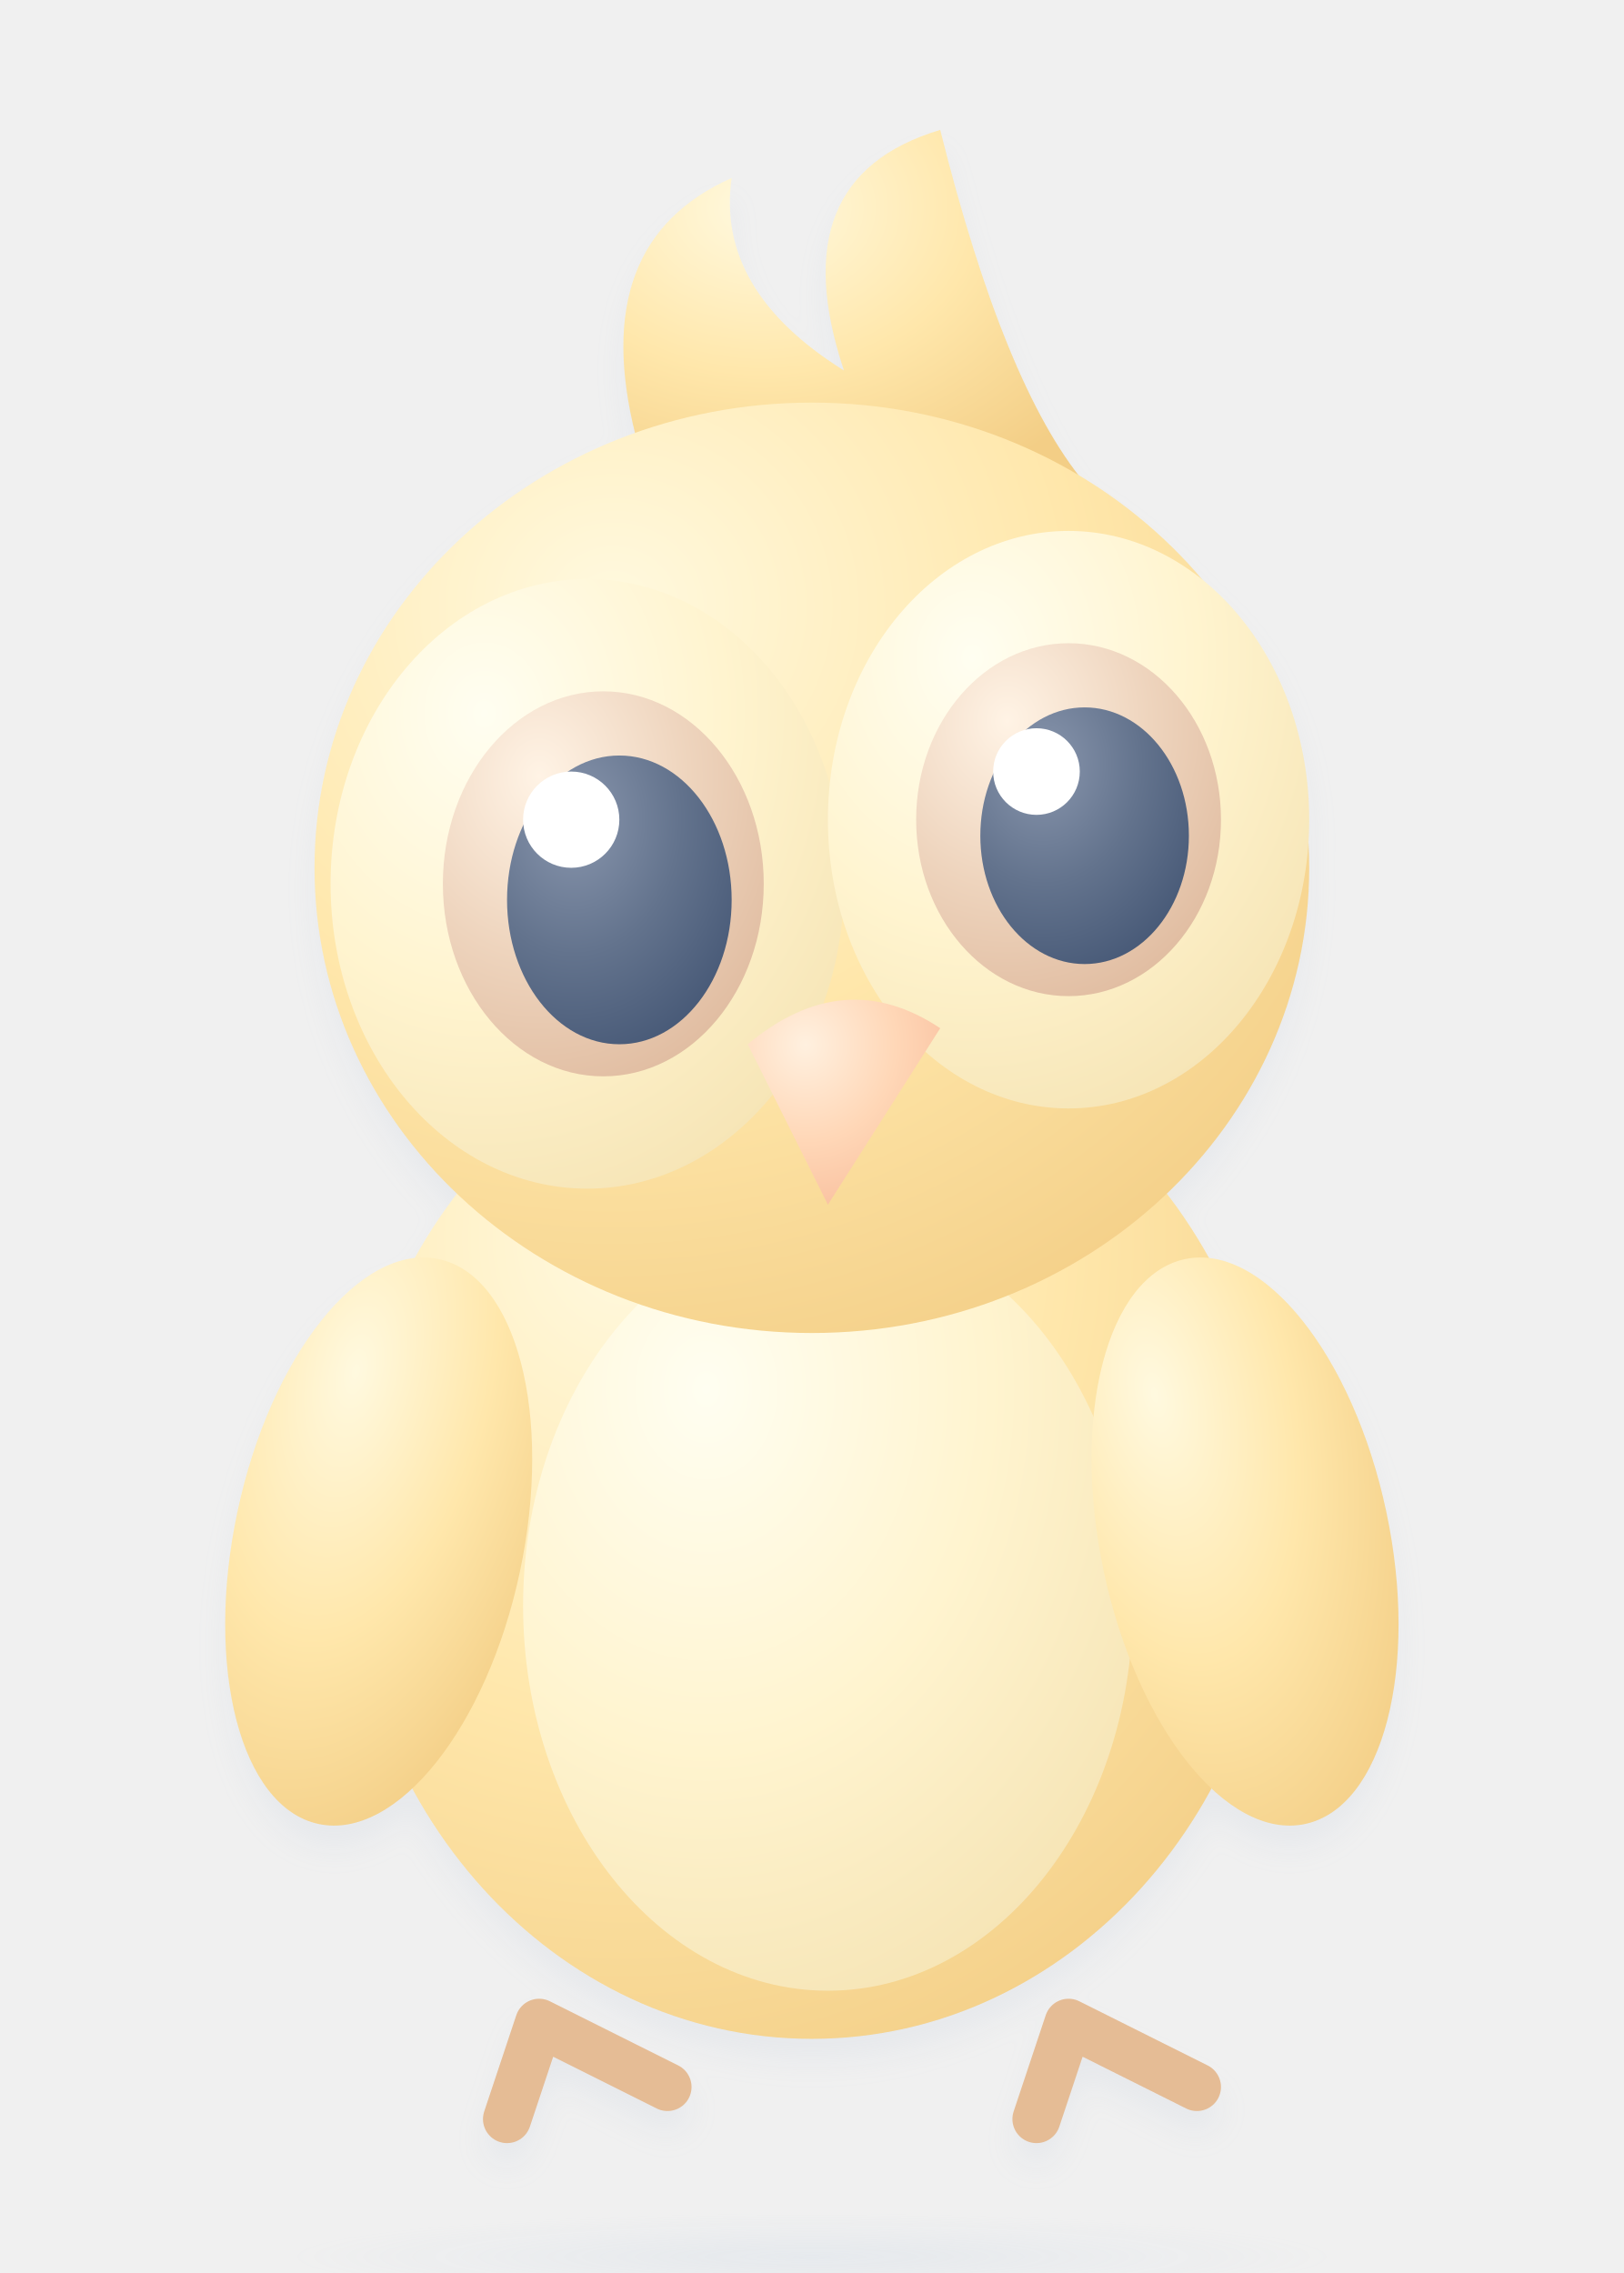
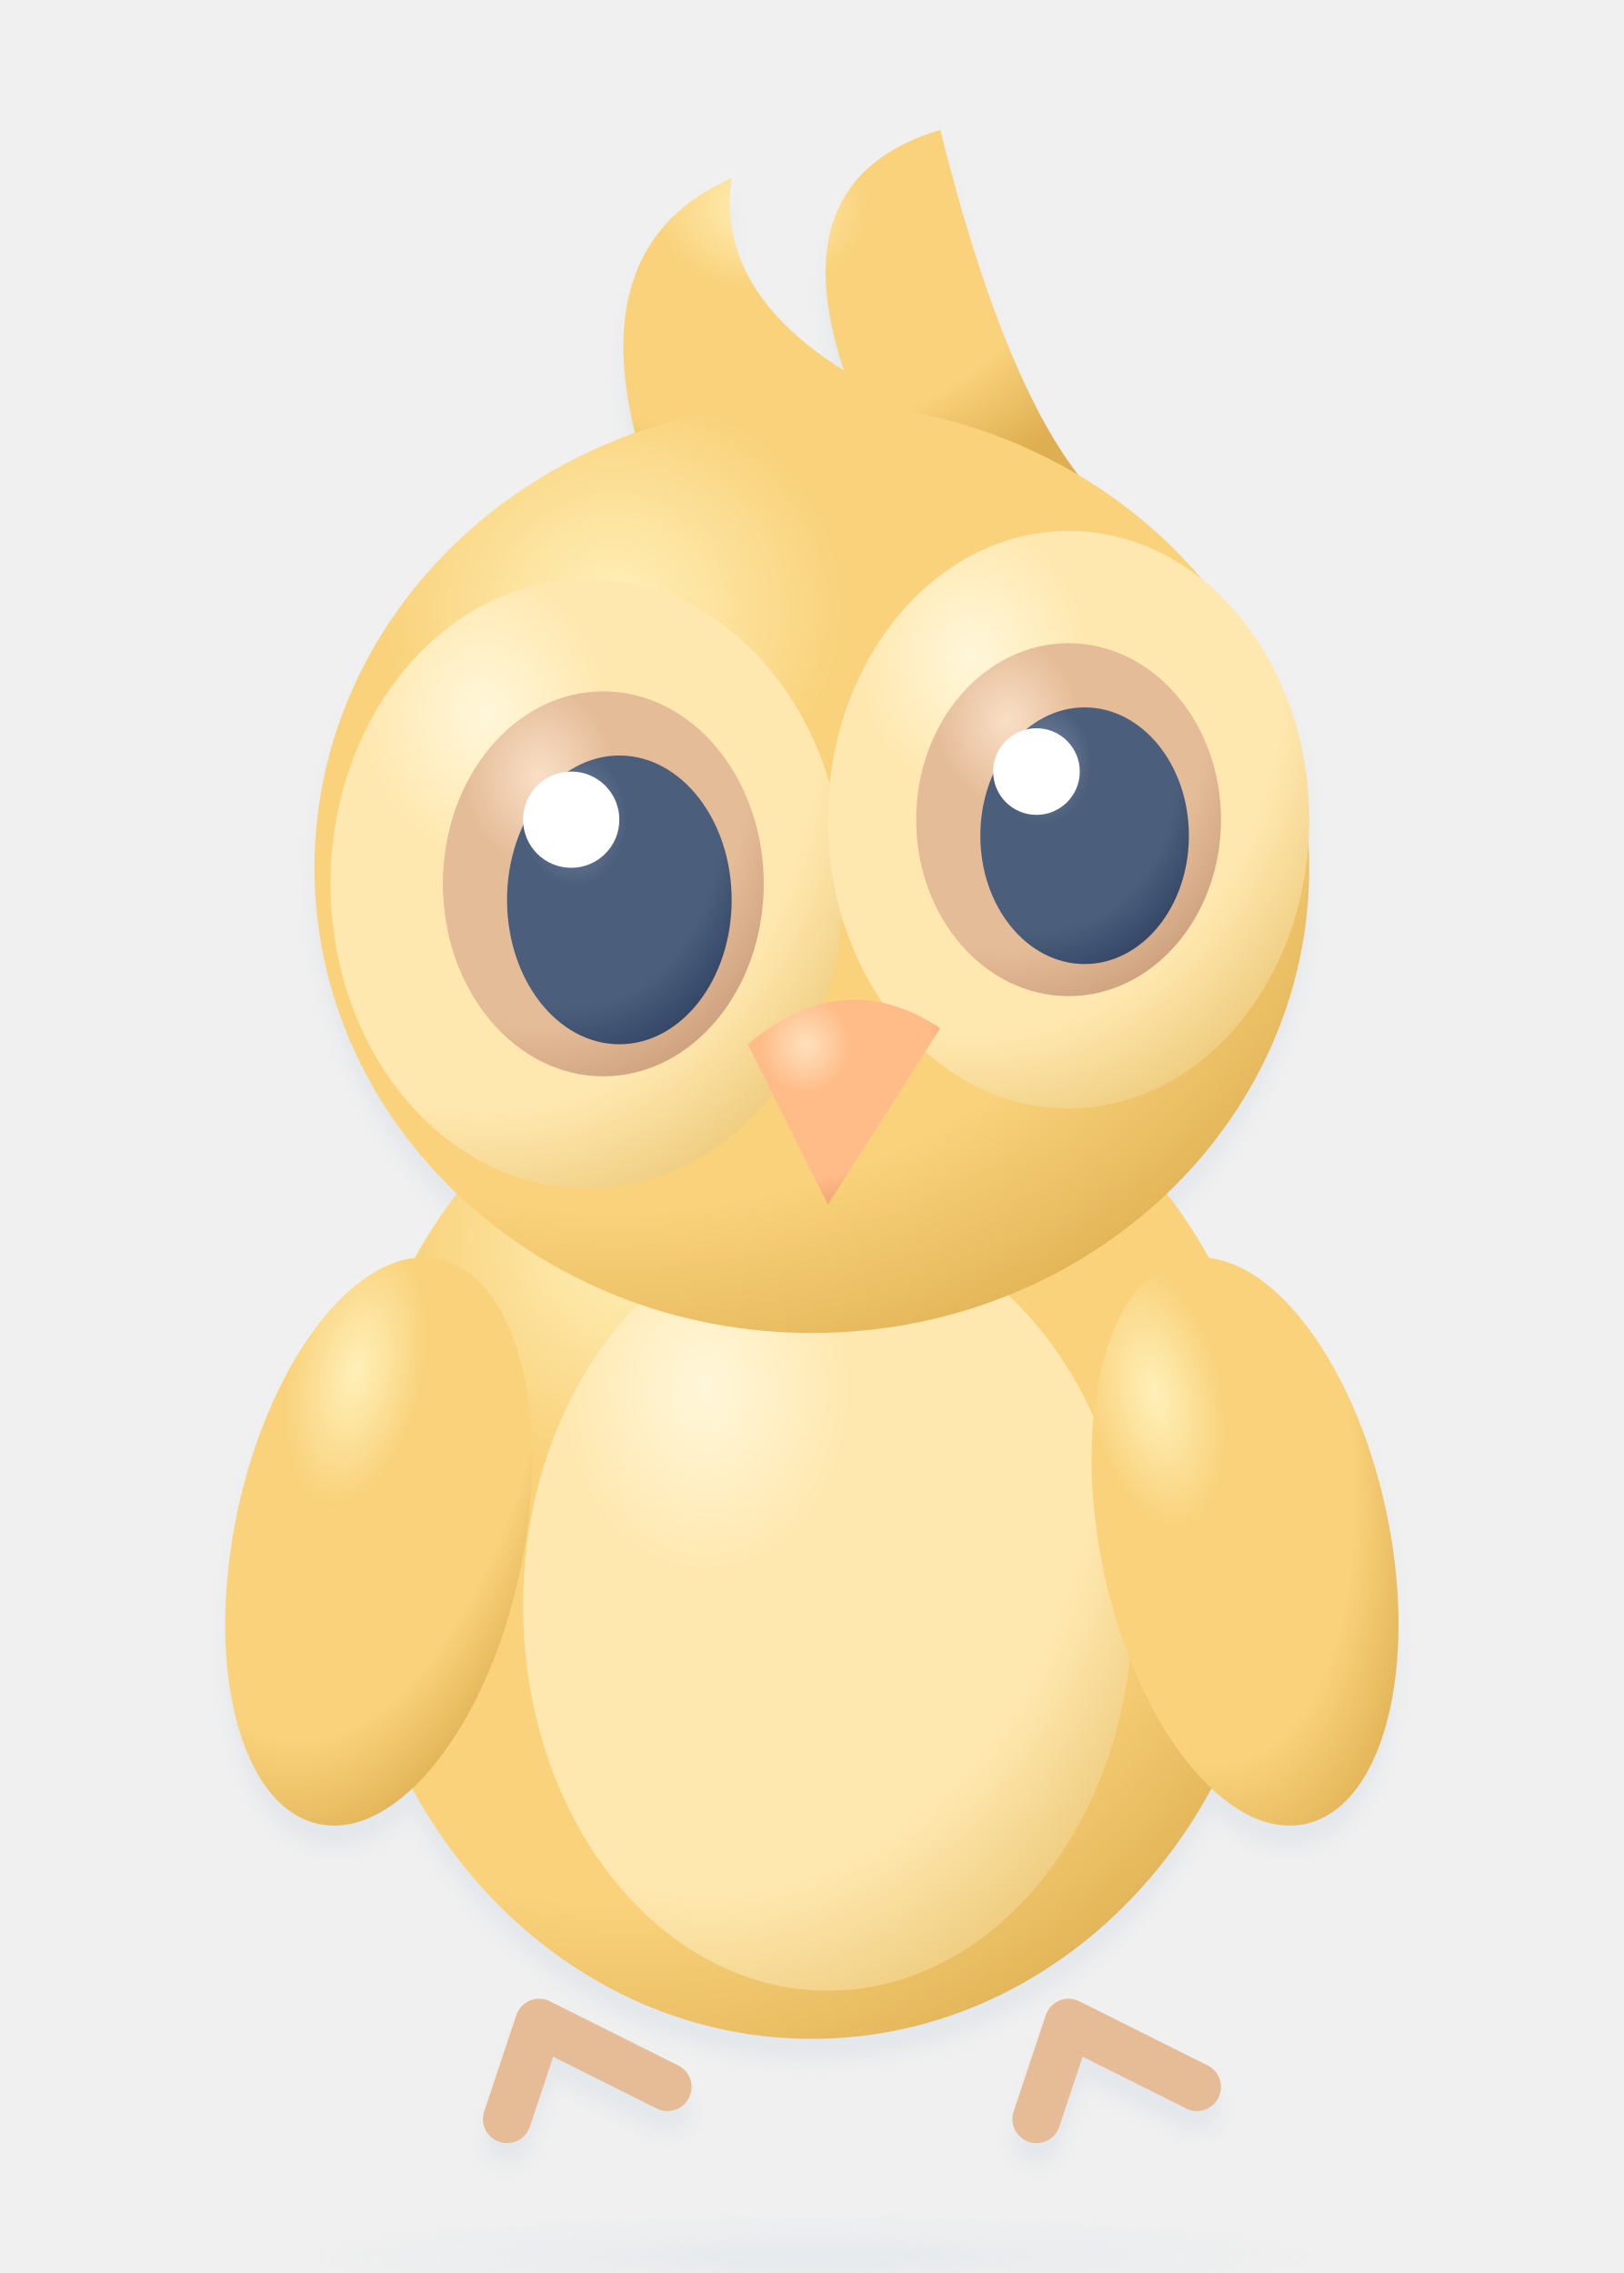
<svg xmlns="http://www.w3.org/2000/svg" viewBox="0 0 100 140" width="100" height="140" preserveAspectRatio="xMidYMid meet">
  <defs>
    <radialGradient id="gold" cx="30%" cy="22%" r="90%">
-       <stop stop-color="#fff9df" />
-       <stop offset=".52" stop-color="#ffe7ab" />
-       <stop offset="1" stop-color="#f3ce86" />
+       <stop stop-color="#fff0b9" />
+       <stop offset=".26" stop-color="#f9d27b" />
+       <stop offset=".72" stop-color="#f9d27b" />
+       <stop offset="1" stop-color="#deae50" />
    </radialGradient>
    <radialGradient id="cream" cx="30%" cy="22%" r="90%">
-       <stop stop-color="#fffef1" />
-       <stop offset=".52" stop-color="#fff4cf" />
-       <stop offset="1" stop-color="#f5e3b3" />
+       <stop stop-color="#fff7da" />
+       <stop offset=".26" stop-color="#ffe8b0" />
+       <stop offset=".72" stop-color="#ffe8b0" />
+       <stop offset="1" stop-color="#ebc775" />
    </radialGradient>
    <radialGradient id="brown" cx="30%" cy="22%" r="90%">
-       <stop stop-color="#fff3e5" />
-       <stop offset=".52" stop-color="#eed4bd" />
-       <stop offset="1" stop-color="#dfba9e" />
+       <stop stop-color="#f9dfc6" />
+       <stop offset=".26" stop-color="#e5bc98" />
+       <stop offset=".72" stop-color="#e5bc98" />
+       <stop offset="1" stop-color="#c99c78" />
    </radialGradient>
    <radialGradient id="dark" cx="30%" cy="22%" r="90%">
-       <stop stop-color="#8996ad" />
-       <stop offset=".52" stop-color="#63738d" />
-       <stop offset="1" stop-color="#455775" />
+       <stop stop-color="#7b8ba4" />
+       <stop offset=".26" stop-color="#4b5e7b" />
+       <stop offset=".72" stop-color="#4b5e7b" />
+       <stop offset="1" stop-color="#2e4162" />
    </radialGradient>
    <radialGradient id="orange" cx="30%" cy="22%" r="90%">
-       <stop stop-color="#fff0df" />
-       <stop offset=".52" stop-color="#ffd7b7" />
-       <stop offset="1" stop-color="#f8bd9c" />
+       <stop stop-color="#ffe0bd" />
+       <stop offset=".26" stop-color="#ffbc88" />
+       <stop offset=".72" stop-color="#ffbc88" />
+       <stop offset="1" stop-color="#e99565" />
    </radialGradient>
    <radialGradient id="floor-shadow">
      <stop stop-color="#9db9d8" stop-opacity=".12" />
      <stop offset=".6" stop-color="#9db9d8" stop-opacity=".05" />
      <stop offset="1" stop-color="#9db9d8" stop-opacity="0" />
    </radialGradient>
    <filter id="object-shadow" filterUnits="userSpaceOnUse" x="-10" y="-10" width="120" height="164" color-interpolation-filters="sRGB">
-       <feGaussianBlur in="SourceAlpha" stdDeviation=".85" result="soft-shadow" />
+       <feGaussianBlur in="SourceAlpha" stdDeviation=".55" result="soft-shadow" />
      <feOffset in="soft-shadow" dy="1.4" result="offset-shadow" />
-       <feFlood flood-color="#96acce" flood-opacity=".10" />
+       <feFlood flood-color="#96acce" flood-opacity=".14" />
      <feComposite in2="offset-shadow" operator="in" />
      <feMerge>
        <feMergeNode />
        <feMergeNode in="SourceGraphic" />
      </feMerge>
    </filter>
  </defs>
  <ellipse cx="50.0" cy="139" rx="32.0" ry="2.7" fill="url(#floor-shadow)" />
  <g filter="url(#object-shadow)">
    <g id="item-model" transform="translate(-0.390438 -0.89243) scale(0.988048)">
      <ellipse cx="51" cy="96" rx="29" ry="32" fill="url(#gold)" />
      <ellipse cx="52" cy="101" rx="19" ry="24" fill="url(#cream)" />
      <ellipse cx="24" cy="97" rx="9" ry="18" fill="url(#gold)" transform="rotate(12 24 97)" />
      <ellipse cx="78" cy="97" rx="9" ry="18" fill="url(#gold)" transform="rotate(-12 78 97)" />
      <path d="M40 28 Q37 16 46 12 Q45 19 53 24 Q49 12 59 9 Q63 25 68 31Z" fill="url(#gold)" />
      <ellipse cx="51" cy="55" rx="31" ry="29" fill="url(#gold)" />
      <ellipse cx="37" cy="56" rx="16" ry="19" fill="url(#cream)" />
      <ellipse cx="67" cy="52" rx="15" ry="18" fill="url(#cream)" />
      <ellipse cx="38" cy="56" rx="10" ry="12" fill="url(#brown)" />
      <ellipse cx="67" cy="52" rx="9.5" ry="11" fill="url(#brown)" />
      <ellipse cx="39" cy="57" rx="7" ry="9" fill="url(#dark)" />
      <ellipse cx="68" cy="53" rx="6.5" ry="8" fill="url(#dark)" />
      <circle cx="36" cy="52" r="3" fill="#fff" />
      <circle cx="65" cy="49" r="2.7" fill="#fff" />
      <path d="M47 66 Q53 61 59 65 L52 76Z" fill="url(#orange)" />
      <path d="M34 127 L32 133 M34 127 L42 131 M67 127 L65 133 M67 127 L75 131" fill="none" stroke="#e5bc95" stroke-width="3" stroke-linecap="round" stroke-linejoin="round" />
    </g>
  </g>
</svg>
